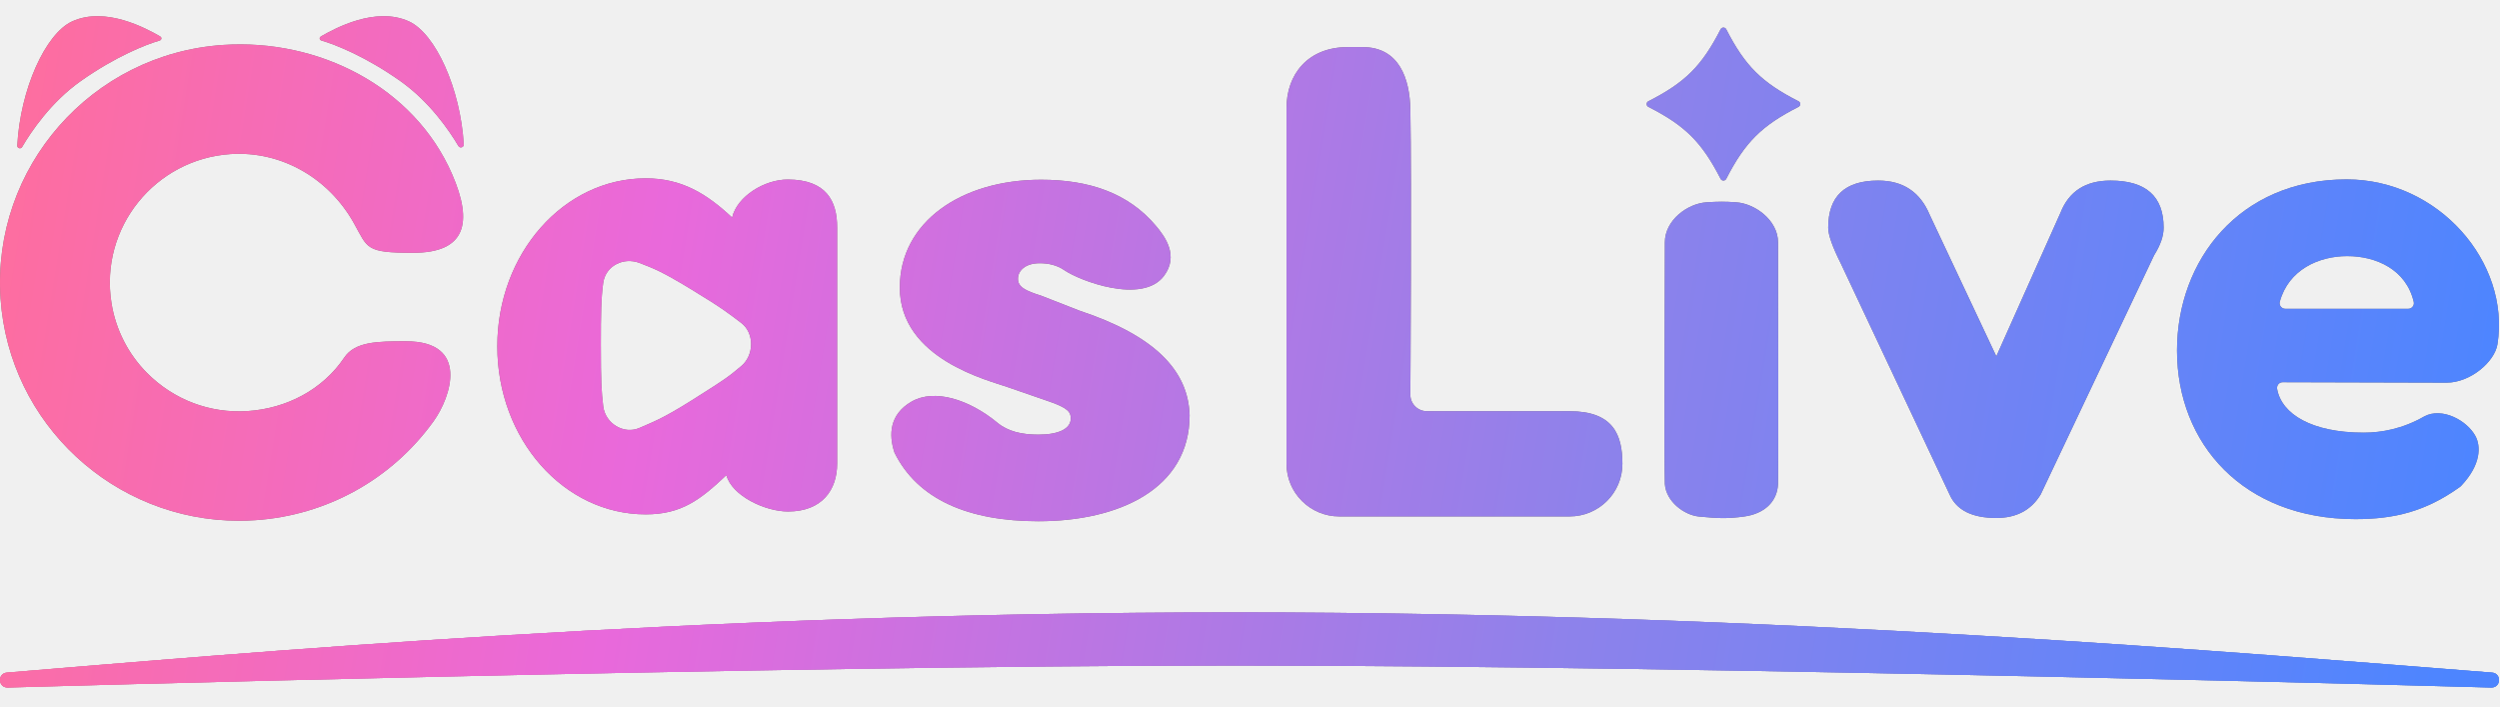
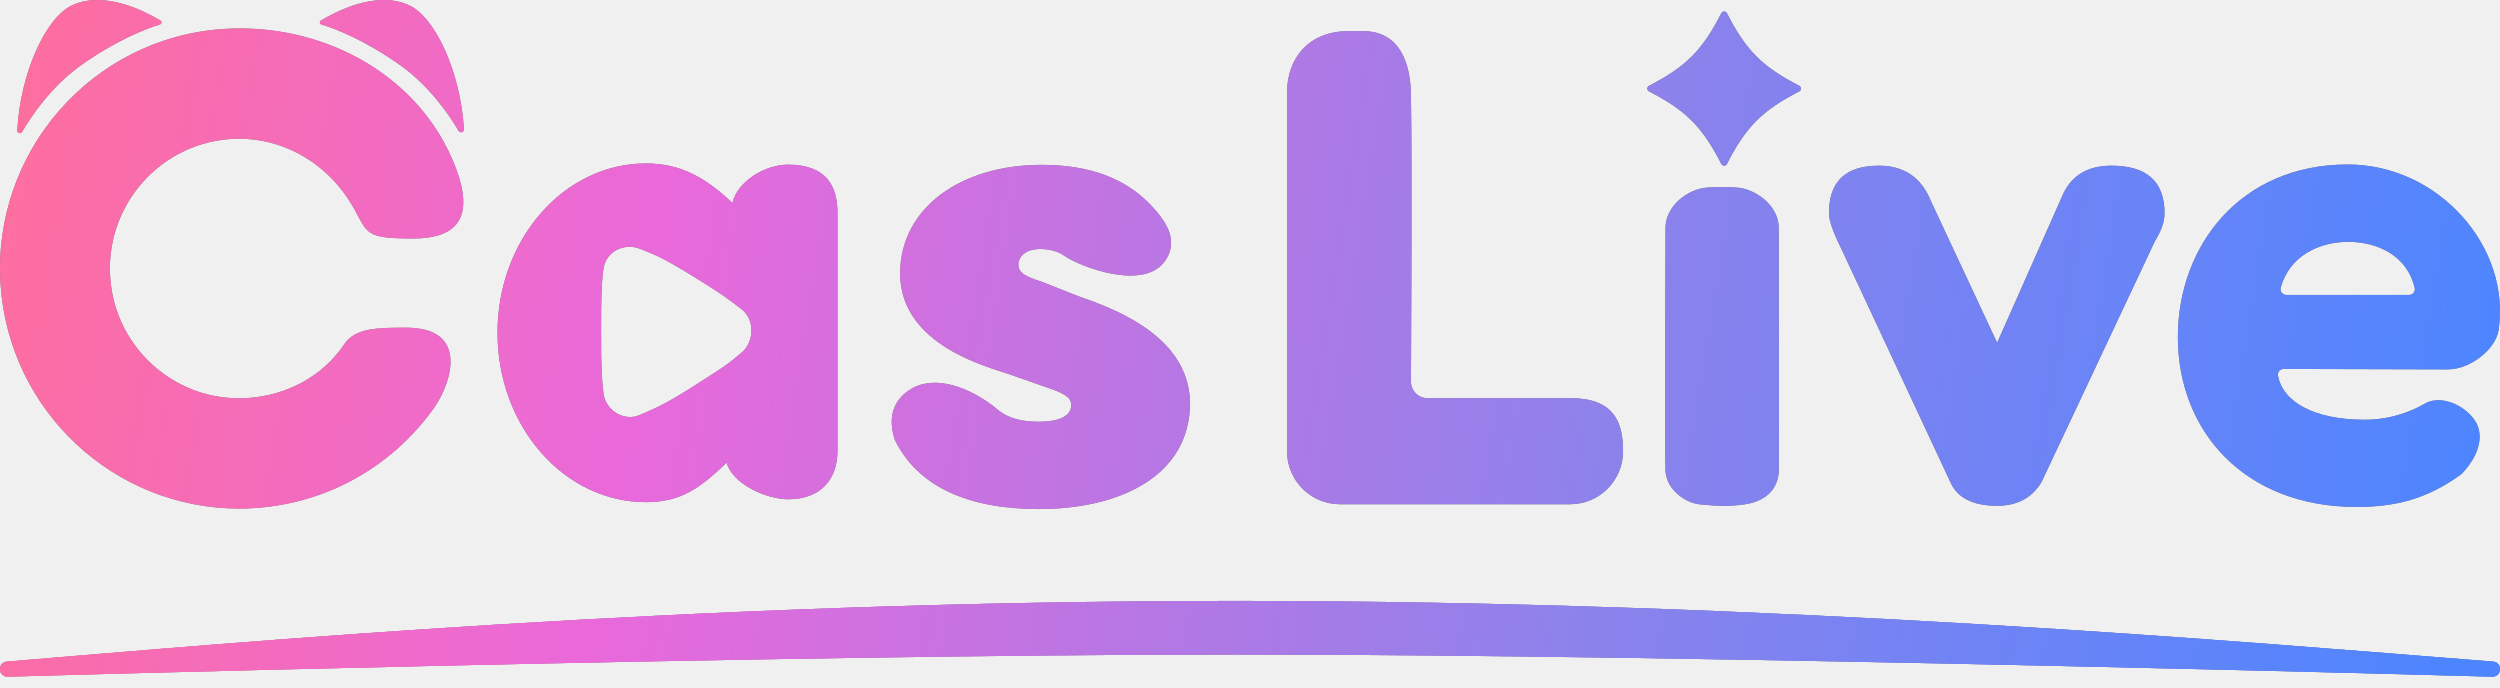
- <svg xmlns="http://www.w3.org/2000/svg" width="145" height="41" viewBox="0 0 145 41" fill="none">
-   <g clip-path="url(#clip0_1403_2052)">
-     <path d="M1.002 8.442C0.994 8.599 1.203 8.663 1.283 8.527C1.795 7.652 2.949 5.929 4.685 4.702C6.709 3.271 8.485 2.577 9.245 2.358C9.266 2.352 9.299 2.34 9.314 2.328C9.37 2.279 9.387 2.2 9.334 2.147C9.322 2.135 9.292 2.11 9.275 2.1C8.489 1.654 6.135 0.359 4.194 1.237C2.638 1.941 1.175 5.184 1.002 8.442Z" fill="#807575" />
-     <path d="M26.909 8.374C26.919 8.549 26.687 8.62 26.598 8.469C26.07 7.578 24.929 5.903 23.229 4.702C21.206 3.271 19.43 2.577 18.67 2.358C18.649 2.352 18.616 2.34 18.601 2.328C18.544 2.279 18.528 2.2 18.581 2.147C18.593 2.135 18.623 2.11 18.64 2.1C19.426 1.654 21.78 0.359 23.721 1.237C25.266 1.936 26.72 5.14 26.909 8.374Z" fill="#807575" />
-     <path d="M0.439 39.877C-0.122 39.877 -0.157 39.056 0.403 39.01C13.817 37.91 40.155 35.518 71.645 35.518C103.135 35.518 130.522 37.91 144.596 39.01C145.157 39.053 145.123 39.877 144.561 39.877C144.561 39.877 99.177 38.6 71.654 38.6C44.771 38.6 0.439 39.877 0.439 39.877Z" fill="#807575" />
-     <path d="M13.866 30.204C6.638 30.204 0.526 24.605 0.032 17.321C-0.484 9.721 5.307 3.12 12.94 2.607C18.477 2.235 24.007 5.021 26.225 10.086C27.475 12.941 27.012 14.663 23.964 14.663C21.198 14.663 21.351 14.406 20.535 12.946C19.084 10.35 16.349 8.74 13.37 8.938C9.016 9.231 5.77 13.188 6.469 17.577C6.711 19.1 7.431 20.521 8.519 21.619C10.081 23.195 12.19 23.989 14.381 23.841C16.623 23.69 18.723 22.602 19.973 20.74C20.6 19.806 21.915 19.794 23.558 19.794C27.252 19.794 26.178 23.016 25.152 24.439C22.726 27.804 18.957 29.893 14.811 30.172C14.494 30.194 14.179 30.204 13.866 30.204Z" fill="#807575" />
-     <path d="M51.903 26.256C51.557 25.225 51.602 24.037 52.889 23.294C54.214 22.528 56.235 23.163 57.878 24.521C58.491 25.027 59.296 25.208 60.253 25.208C61.402 25.208 62.13 24.882 62.13 24.268C62.13 23.907 61.977 23.654 60.79 23.256L58.491 22.461C57.38 22.063 52.209 20.834 52.209 16.677C52.209 12.882 55.772 10.424 60.407 10.424C63.164 10.424 65.463 11.183 67.072 13.099C67.591 13.711 68.419 14.83 67.537 16.003C66.28 17.674 62.628 16.28 61.747 15.665C61.326 15.376 60.828 15.268 60.33 15.268C59.487 15.268 59.066 15.701 59.066 16.171C59.066 16.641 59.487 16.858 60.407 17.147L62.628 18.015C66.995 19.461 68.949 21.485 69.025 24.087C69.025 28.352 64.927 30.232 60.253 30.232C56.193 30.232 53.243 28.967 51.903 26.256Z" fill="#807575" />
-     <path d="M125.542 13.207C125.542 13.685 125.358 14.217 124.99 14.803L118.41 28.675C117.858 29.587 116.999 30.043 115.833 30.043C114.422 30.043 113.517 29.587 113.118 28.675L106.814 15.291C106.323 14.315 106.078 13.62 106.078 13.207C106.078 11.384 107.044 10.472 108.977 10.472C110.419 10.472 111.416 11.134 111.968 12.458L115.833 20.664L119.56 12.328C120.051 11.091 121.017 10.472 122.459 10.472C124.514 10.472 125.542 11.384 125.542 13.207Z" fill="#807575" />
-     <path d="M74.647 26.901V6.274C74.647 4.317 75.882 2.731 78.205 2.731H79.059C81.206 2.731 81.799 4.594 81.834 6.346C81.916 10.499 81.834 22.896 81.834 22.896C81.834 23.422 82.262 23.849 82.791 23.849H91.072C93.604 23.849 94.138 25.215 94.138 26.902C94.138 28.588 92.766 29.954 91.072 29.954H77.713C76.019 29.954 74.647 28.588 74.647 26.901Z" fill="#807575" />
-     <path d="M96.6 28.066C96.551 27.349 96.6 14.059 96.6 14.059C96.6 12.774 97.911 11.802 99.021 11.733C99.736 11.688 100.064 11.686 100.747 11.733C101.831 11.808 103.168 12.774 103.168 14.059C103.168 14.059 103.199 27.354 103.168 28.066C103.124 29.11 102.363 29.8 101.198 29.959C100.265 30.085 99.727 30.074 98.57 29.959C97.74 29.875 96.671 29.109 96.6 28.066Z" fill="#807575" />
-     <path d="M126.316 20.33C126.316 15.094 129.939 10.404 136.16 10.404C141.492 10.404 145.661 15.213 144.913 19.959C144.751 20.992 143.332 22.195 141.96 22.195L132.448 22.169C132.242 22.168 132.091 22.355 132.126 22.557C132.388 24.031 134.161 25.093 137.151 25.093C138.176 25.093 139.407 24.875 140.671 24.148C141.697 23.602 143.147 24.384 143.635 25.294C143.947 25.876 143.978 26.942 142.795 28.19C142.78 28.206 142.762 28.222 142.744 28.235C140.738 29.674 138.918 30.11 136.672 30.11C130.179 30.11 126.316 25.747 126.316 20.33ZM139.735 17.909C139.945 17.909 140.101 17.714 140.054 17.511C139.613 15.621 137.859 14.855 136.194 14.855C134.534 14.855 132.785 15.648 132.282 17.501C132.227 17.706 132.385 17.909 132.599 17.909H139.735Z" fill="#807575" />
-     <path d="M45.724 10.411C44.369 10.404 42.77 11.38 42.48 12.616C40.991 11.224 39.549 10.343 37.467 10.343C32.71 10.343 28.855 14.706 28.855 20.088C28.855 25.471 32.71 29.834 37.467 29.834C39.559 29.834 40.654 28.965 42.147 27.561C42.465 28.758 44.397 29.668 45.724 29.668C47.69 29.668 48.574 28.423 48.574 26.889V13.19C48.574 11.656 47.942 10.424 45.724 10.411ZM42.999 21.241C42.317 21.799 42.376 21.812 40.151 23.211C38.377 24.326 37.886 24.47 37.112 24.815C36.21 25.216 35.117 24.573 35 23.556C34.898 22.666 34.864 22.195 34.864 19.982C34.864 18.243 34.877 17.295 35 16.407C35.138 15.409 36.192 14.898 37.112 15.255C37.903 15.562 38.323 15.697 40.094 16.773C42.041 17.957 42.286 18.19 42.999 18.723C43.789 19.314 43.762 20.616 42.999 21.241Z" fill="#807575" />
-     <path d="M104.355 6.199C102.219 7.285 101.254 8.246 100.163 10.372C100.095 10.505 99.904 10.505 99.835 10.372C98.744 8.246 97.779 7.285 95.643 6.199C95.51 6.13 95.51 5.94 95.643 5.872C97.779 4.786 98.744 3.825 99.835 1.699C99.904 1.565 100.095 1.565 100.163 1.699C101.254 3.825 102.219 4.786 104.355 5.872C104.489 5.94 104.489 6.13 104.355 6.199Z" fill="#807575" />
-     <path d="M1.002 8.442C0.994 8.599 1.203 8.663 1.283 8.527C1.795 7.652 2.949 5.929 4.685 4.702C6.709 3.271 8.485 2.577 9.245 2.358C9.266 2.352 9.299 2.34 9.314 2.328C9.37 2.279 9.387 2.2 9.334 2.147C9.322 2.135 9.292 2.11 9.275 2.1C8.489 1.654 6.135 0.359 4.194 1.237C2.638 1.941 1.175 5.184 1.002 8.442Z" fill="url(#paint0_linear_1403_2052)" />
-     <path d="M26.909 8.374C26.919 8.549 26.687 8.62 26.598 8.469C26.07 7.578 24.929 5.903 23.229 4.702C21.206 3.271 19.43 2.577 18.67 2.358C18.649 2.352 18.616 2.34 18.601 2.328C18.544 2.279 18.528 2.2 18.581 2.147C18.593 2.135 18.623 2.11 18.64 2.1C19.426 1.654 21.78 0.359 23.721 1.237C25.266 1.936 26.72 5.14 26.909 8.374Z" fill="url(#paint1_linear_1403_2052)" />
-     <path d="M0.439 39.877C-0.122 39.877 -0.157 39.056 0.403 39.01C13.817 37.91 40.155 35.518 71.645 35.518C103.135 35.518 130.522 37.91 144.596 39.01C145.157 39.053 145.123 39.877 144.561 39.877C144.561 39.877 99.177 38.6 71.654 38.6C44.771 38.6 0.439 39.877 0.439 39.877Z" fill="url(#paint2_linear_1403_2052)" />
-     <path d="M0.439 39.877C-0.122 39.877 -0.157 39.056 0.403 39.01C13.817 37.91 40.155 35.518 71.645 35.518C103.135 35.518 130.522 37.91 144.596 39.01C145.157 39.053 145.123 39.877 144.561 39.877C144.561 39.877 99.177 38.6 71.654 38.6C44.771 38.6 0.439 39.877 0.439 39.877Z" fill="url(#paint3_linear_1403_2052)" />
-     <path d="M13.866 30.204C6.638 30.204 0.526 24.605 0.032 17.321C-0.484 9.721 5.307 3.12 12.94 2.607C18.477 2.235 24.007 5.021 26.225 10.086C27.475 12.941 27.012 14.663 23.964 14.663C21.198 14.663 21.351 14.406 20.535 12.946C19.084 10.35 16.349 8.74 13.37 8.938C9.016 9.231 5.77 13.188 6.469 17.577C6.711 19.1 7.431 20.521 8.519 21.619C10.081 23.195 12.19 23.989 14.381 23.841C16.623 23.69 18.723 22.602 19.973 20.74C20.6 19.806 21.915 19.794 23.558 19.794C27.252 19.794 26.178 23.016 25.152 24.439C22.726 27.804 18.957 29.893 14.811 30.172C14.494 30.194 14.179 30.204 13.866 30.204Z" fill="url(#paint4_linear_1403_2052)" />
-     <path d="M51.903 26.256C51.557 25.225 51.602 24.037 52.889 23.294C54.214 22.528 56.235 23.163 57.878 24.521C58.491 25.027 59.296 25.208 60.253 25.208C61.402 25.208 62.13 24.882 62.13 24.268C62.13 23.907 61.977 23.654 60.79 23.256L58.491 22.461C57.38 22.063 52.209 20.834 52.209 16.677C52.209 12.882 55.772 10.424 60.407 10.424C63.164 10.424 65.463 11.183 67.072 13.099C67.591 13.711 68.419 14.83 67.537 16.003C66.28 17.674 62.628 16.28 61.747 15.665C61.326 15.376 60.828 15.268 60.33 15.268C59.487 15.268 59.066 15.701 59.066 16.171C59.066 16.641 59.487 16.858 60.407 17.147L62.628 18.015C66.995 19.461 68.949 21.485 69.025 24.087C69.025 28.352 64.927 30.232 60.253 30.232C56.193 30.232 53.243 28.967 51.903 26.256Z" fill="url(#paint5_linear_1403_2052)" />
-     <path d="M125.542 13.207C125.542 13.685 125.358 14.217 124.99 14.803L118.41 28.675C117.858 29.587 116.999 30.043 115.833 30.043C114.422 30.043 113.517 29.587 113.118 28.675L106.814 15.291C106.323 14.315 106.078 13.62 106.078 13.207C106.078 11.384 107.044 10.472 108.977 10.472C110.419 10.472 111.416 11.134 111.968 12.458L115.833 20.664L119.56 12.328C120.051 11.091 121.017 10.472 122.459 10.472C124.514 10.472 125.542 11.384 125.542 13.207Z" fill="url(#paint6_linear_1403_2052)" />
-     <path d="M74.647 26.901V6.274C74.647 4.317 75.882 2.731 78.205 2.731H79.059C81.206 2.731 81.799 4.594 81.834 6.346C81.916 10.499 81.834 22.896 81.834 22.896C81.834 23.422 82.262 23.849 82.791 23.849H91.072C93.604 23.849 94.138 25.215 94.138 26.902C94.138 28.588 92.766 29.954 91.072 29.954H77.713C76.019 29.954 74.647 28.588 74.647 26.901Z" fill="url(#paint7_linear_1403_2052)" />
-     <path d="M96.6 28.066C96.551 27.349 96.6 14.059 96.6 14.059C96.6 12.774 97.911 11.802 99.021 11.733C99.736 11.688 100.064 11.686 100.747 11.733C101.831 11.808 103.168 12.774 103.168 14.059C103.168 14.059 103.199 27.354 103.168 28.066C103.124 29.11 102.363 29.8 101.198 29.959C100.265 30.085 99.727 30.074 98.57 29.959C97.74 29.875 96.671 29.109 96.6 28.066Z" fill="url(#paint8_linear_1403_2052)" />
-     <path d="M126.316 20.33C126.316 15.094 129.939 10.404 136.16 10.404C141.492 10.404 145.661 15.213 144.913 19.959C144.751 20.992 143.332 22.195 141.96 22.195L132.448 22.169C132.242 22.168 132.091 22.355 132.126 22.557C132.388 24.031 134.161 25.093 137.151 25.093C138.176 25.093 139.407 24.875 140.671 24.148C141.697 23.602 143.147 24.384 143.635 25.294C143.947 25.876 143.978 26.942 142.795 28.19C142.78 28.206 142.762 28.222 142.744 28.235C140.738 29.674 138.918 30.11 136.672 30.11C130.179 30.11 126.316 25.747 126.316 20.33ZM139.735 17.909C139.945 17.909 140.101 17.714 140.054 17.511C139.613 15.621 137.859 14.855 136.194 14.855C134.534 14.855 132.785 15.648 132.282 17.501C132.227 17.706 132.385 17.909 132.599 17.909H139.735Z" fill="url(#paint9_linear_1403_2052)" />
-     <path d="M45.724 10.411C44.369 10.404 42.77 11.38 42.48 12.616C40.991 11.224 39.549 10.343 37.467 10.343C32.71 10.343 28.855 14.706 28.855 20.088C28.855 25.471 32.71 29.834 37.467 29.834C39.559 29.834 40.654 28.965 42.147 27.561C42.465 28.758 44.397 29.668 45.724 29.668C47.69 29.668 48.574 28.423 48.574 26.889V13.19C48.574 11.656 47.942 10.424 45.724 10.411ZM42.999 21.241C42.317 21.799 42.376 21.812 40.151 23.211C38.377 24.326 37.886 24.47 37.112 24.815C36.21 25.216 35.117 24.573 35 23.556C34.898 22.666 34.864 22.195 34.864 19.982C34.864 18.243 34.877 17.295 35 16.407C35.138 15.409 36.192 14.898 37.112 15.255C37.903 15.562 38.323 15.697 40.094 16.773C42.041 17.957 42.286 18.19 42.999 18.723C43.789 19.314 43.762 20.616 42.999 21.241Z" fill="url(#paint10_linear_1403_2052)" />
-     <path d="M104.355 6.199C102.219 7.285 101.254 8.246 100.163 10.372C100.095 10.505 99.904 10.505 99.835 10.372C98.744 8.246 97.779 7.285 95.643 6.199C95.51 6.13 95.51 5.94 95.643 5.872C97.779 4.786 98.744 3.825 99.835 1.699C99.904 1.565 100.095 1.565 100.163 1.699C101.254 3.825 102.219 4.786 104.355 5.872C104.489 5.94 104.489 6.13 104.355 6.199Z" fill="url(#paint11_linear_1403_2052)" />
-   </g>
+ <svg xmlns="http://www.w3.org/2000/svg" width="200" height="55" viewBox="0 0 200 55" fill="none">
+   <path d="M1.382 10.431C1.371 10.65 1.659 10.739 1.769 10.55C2.476 9.334 4.067 6.939 6.463 5.231C9.253 3.243 11.703 2.278 12.751 1.974C12.78 1.966 12.826 1.949 12.847 1.931C12.925 1.864 12.947 1.754 12.874 1.679C12.858 1.663 12.816 1.628 12.793 1.615C11.709 0.995 8.461 -0.806 5.785 0.415C3.639 1.394 1.62 5.903 1.382 10.431Z" fill="#807575" />
+   <path d="M37.116 10.338C37.13 10.58 36.81 10.678 36.688 10.469C35.958 9.231 34.385 6.902 32.041 5.231C29.25 3.243 26.8 2.278 25.752 1.974C25.723 1.966 25.677 1.949 25.657 1.931C25.579 1.864 25.556 1.754 25.629 1.679C25.646 1.663 25.687 1.628 25.71 1.615C26.794 0.995 30.042 -0.806 32.718 0.415C34.85 1.387 36.855 5.84 37.116 10.338Z" fill="#807575" />
+   <path d="M0.606 54.134C-0.169 54.134 -0.217 52.992 0.555 52.928C19.058 51.4 55.386 48.074 98.821 48.074C142.255 48.074 180.03 51.4 199.443 52.928C200.216 52.989 200.17 54.134 199.394 54.134C199.394 54.134 136.795 52.359 98.834 52.359C61.753 52.359 0.606 54.134 0.606 54.134Z" fill="#807575" />
+   <path d="M19.125 40.686C9.155 40.686 0.726 32.903 0.044 22.775C-0.667 12.21 7.32 3.033 17.848 2.319C25.486 1.803 33.113 5.676 36.172 12.717C37.896 16.686 37.258 19.079 33.054 19.079C29.239 19.079 29.449 18.723 28.324 16.694C26.322 13.084 22.55 10.846 18.441 11.121C12.435 11.529 7.959 17.029 8.922 23.131C9.257 25.249 10.25 27.224 11.751 28.751C13.904 30.942 16.813 32.045 19.836 31.84C22.928 31.63 25.825 30.117 27.549 27.528C28.414 26.23 30.227 26.214 32.494 26.214C37.589 26.214 36.107 30.692 34.692 32.672C31.347 37.349 26.148 40.254 20.429 40.642C19.992 40.672 19.557 40.686 19.125 40.686Z" fill="#807575" />
+   <path d="M71.59 35.197C71.113 33.763 71.175 32.113 72.95 31.079C74.777 30.014 77.565 30.897 79.832 32.785C80.677 33.488 81.787 33.74 83.108 33.74C84.693 33.74 85.697 33.287 85.697 32.433C85.697 31.931 85.485 31.579 83.847 31.026L80.677 29.921C79.145 29.368 72.012 27.659 72.012 21.88C72.012 16.604 76.926 13.187 83.319 13.187C87.123 13.187 90.293 14.242 92.513 16.905C93.229 17.757 94.371 19.311 93.154 20.942C91.421 23.266 86.383 21.328 85.168 20.473C84.587 20.071 83.9 19.921 83.213 19.921C82.051 19.921 81.47 20.524 81.47 21.177C81.47 21.83 82.051 22.132 83.319 22.534L86.383 23.74C92.407 25.75 95.101 28.564 95.207 32.182C95.207 38.112 89.554 40.725 83.108 40.725C77.507 40.725 73.439 38.966 71.59 35.197Z" fill="#807575" />
+   <path d="M173.163 17.057C173.163 17.721 172.909 18.46 172.401 19.275L163.325 38.56C162.564 39.828 161.378 40.462 159.771 40.462C157.824 40.462 156.575 39.828 156.026 38.56L147.331 19.954C146.654 18.596 146.315 17.63 146.315 17.057C146.315 14.522 147.648 13.254 150.314 13.254C152.302 13.254 153.678 14.175 154.439 16.015L159.771 27.424L164.912 15.834C165.588 14.114 166.921 13.254 168.91 13.254C171.745 13.254 173.163 14.522 173.163 17.057Z" fill="#807575" />
+   <path d="M102.961 36.095V7.418C102.961 4.697 104.664 2.492 107.869 2.492H109.048C112.008 2.492 112.827 5.081 112.875 7.517C112.988 13.291 112.875 30.526 112.875 30.526C112.875 31.257 113.466 31.851 114.195 31.851H125.617C129.11 31.851 129.846 33.751 129.846 36.095C129.846 38.439 127.953 40.339 125.617 40.339H107.19C104.855 40.339 102.961 38.439 102.961 36.095Z" fill="#807575" />
+   <path d="M133.241 37.714C133.173 36.717 133.241 18.24 133.241 18.24C133.241 16.454 135.05 15.103 136.581 15.007C137.566 14.945 138.019 14.941 138.961 15.007C140.457 15.111 142.301 16.454 142.301 18.24C142.301 18.24 142.343 36.724 142.301 37.714C142.24 39.166 141.189 40.124 139.583 40.345C138.297 40.522 137.554 40.506 135.959 40.345C134.813 40.229 133.34 39.164 133.241 37.714Z" fill="#807575" />
+   <path d="M174.229 26.958C174.229 19.68 179.226 13.159 187.805 13.159C195.16 13.159 200.911 19.845 199.88 26.442C199.655 27.878 197.698 29.551 195.806 29.551L182.686 29.515C182.402 29.514 182.193 29.773 182.242 30.054C182.604 32.103 185.049 33.58 189.173 33.58C190.587 33.58 192.284 33.276 194.028 32.266C195.443 31.507 197.443 32.595 198.116 33.859C198.547 34.669 198.589 36.151 196.958 37.886C196.937 37.909 196.912 37.93 196.887 37.948C194.121 39.948 191.61 40.555 188.513 40.555C179.556 40.555 174.229 34.489 174.229 26.958ZM192.736 23.593C193.026 23.593 193.242 23.322 193.176 23.038C192.569 20.411 190.149 19.347 187.853 19.347C185.563 19.347 183.15 20.449 182.457 23.025C182.381 23.311 182.598 23.593 182.894 23.593H192.736Z" fill="#807575" />
+   <path d="M63.068 13.17C61.199 13.159 58.993 14.516 58.594 16.234C56.54 14.3 54.551 13.074 51.679 13.074C45.118 13.074 39.8 19.14 39.8 26.623C39.8 34.107 45.118 40.173 51.679 40.173C54.564 40.173 56.076 38.964 58.134 37.013C58.572 38.676 61.238 39.941 63.068 39.941C65.779 39.941 67 38.211 67 36.077V17.033C67 14.9 66.127 13.187 63.068 13.17ZM59.309 28.225C58.369 29.001 58.45 29.019 55.381 30.964C52.934 32.515 52.257 32.715 51.189 33.194C49.946 33.752 48.437 32.858 48.276 31.444C48.136 30.207 48.089 29.551 48.089 26.475C48.089 24.058 48.107 22.739 48.276 21.506C48.466 20.118 49.92 19.407 51.189 19.904C52.28 20.331 52.86 20.518 55.302 22.014C57.989 23.66 58.327 23.984 59.309 24.725C60.399 25.546 60.362 27.356 59.309 28.225Z" fill="#807575" />
+   <path d="M143.938 7.313C140.992 8.823 139.661 10.159 138.156 13.115C138.061 13.3 137.798 13.3 137.704 13.115C136.198 10.159 134.867 8.823 131.922 7.313C131.737 7.218 131.737 6.954 131.922 6.859C134.867 5.349 136.198 4.013 137.704 1.057C137.798 0.872 138.061 0.872 138.156 1.057C139.661 4.013 140.992 5.349 143.938 6.859C144.122 6.954 144.122 7.218 143.938 7.313Z" fill="#807575" />
+   <path d="M1.382 10.431C1.371 10.65 1.659 10.739 1.769 10.55C2.476 9.334 4.067 6.939 6.463 5.231C9.253 3.243 11.703 2.278 12.751 1.974C12.78 1.966 12.826 1.949 12.847 1.931C12.925 1.864 12.947 1.754 12.874 1.679C12.858 1.663 12.816 1.628 12.793 1.615C11.709 0.995 8.461 -0.806 5.785 0.415C3.639 1.394 1.62 5.903 1.382 10.431Z" fill="url(#paint0_linear_1403_4561)" />
+   <path d="M37.116 10.338C37.13 10.58 36.81 10.678 36.688 10.469C35.958 9.231 34.385 6.902 32.041 5.231C29.25 3.243 26.8 2.278 25.752 1.974C25.723 1.966 25.677 1.949 25.657 1.931C25.579 1.864 25.556 1.754 25.629 1.679C25.646 1.663 25.687 1.628 25.71 1.615C26.794 0.995 30.042 -0.806 32.718 0.415C34.85 1.387 36.855 5.84 37.116 10.338Z" fill="url(#paint1_linear_1403_4561)" />
+   <path d="M0.606 54.134C-0.169 54.134 -0.217 52.992 0.555 52.928C19.058 51.4 55.386 48.074 98.821 48.074C142.255 48.074 180.03 51.4 199.443 52.928C200.216 52.989 200.17 54.134 199.394 54.134C199.394 54.134 136.795 52.359 98.834 52.359C61.753 52.359 0.606 54.134 0.606 54.134Z" fill="url(#paint2_linear_1403_4561)" />
+   <path d="M0.606 54.134C-0.169 54.134 -0.217 52.992 0.555 52.928C19.058 51.4 55.386 48.074 98.821 48.074C142.255 48.074 180.03 51.4 199.443 52.928C200.216 52.989 200.17 54.134 199.394 54.134C199.394 54.134 136.795 52.359 98.834 52.359C61.753 52.359 0.606 54.134 0.606 54.134Z" fill="url(#paint3_linear_1403_4561)" />
+   <path d="M19.125 40.686C9.155 40.686 0.726 32.903 0.044 22.775C-0.667 12.21 7.32 3.033 17.848 2.319C25.486 1.803 33.113 5.676 36.172 12.717C37.896 16.686 37.258 19.079 33.054 19.079C29.239 19.079 29.449 18.723 28.324 16.694C26.322 13.084 22.55 10.846 18.441 11.121C12.435 11.529 7.959 17.029 8.922 23.131C9.257 25.249 10.25 27.224 11.751 28.751C13.904 30.942 16.813 32.045 19.836 31.84C22.928 31.63 25.825 30.117 27.549 27.528C28.414 26.23 30.227 26.214 32.494 26.214C37.589 26.214 36.107 30.692 34.692 32.672C31.347 37.349 26.148 40.254 20.429 40.642C19.992 40.672 19.557 40.686 19.125 40.686Z" fill="url(#paint4_linear_1403_4561)" />
+   <path d="M71.59 35.197C71.113 33.763 71.175 32.113 72.95 31.079C74.777 30.014 77.565 30.897 79.832 32.785C80.677 33.488 81.787 33.74 83.108 33.74C84.693 33.74 85.697 33.287 85.697 32.433C85.697 31.931 85.485 31.579 83.847 31.026L80.677 29.921C79.145 29.368 72.012 27.659 72.012 21.88C72.012 16.604 76.926 13.187 83.319 13.187C87.123 13.187 90.293 14.242 92.513 16.905C93.229 17.757 94.371 19.311 93.154 20.942C91.421 23.266 86.383 21.328 85.168 20.473C84.587 20.071 83.9 19.921 83.213 19.921C82.051 19.921 81.47 20.524 81.47 21.177C81.47 21.83 82.051 22.132 83.319 22.534L86.383 23.74C92.407 25.75 95.101 28.564 95.207 32.182C95.207 38.112 89.554 40.725 83.108 40.725C77.507 40.725 73.439 38.966 71.59 35.197Z" fill="url(#paint5_linear_1403_4561)" />
+   <path d="M173.163 17.057C173.163 17.721 172.909 18.46 172.401 19.275L163.325 38.56C162.564 39.828 161.378 40.462 159.771 40.462C157.824 40.462 156.575 39.828 156.026 38.56L147.331 19.954C146.654 18.596 146.315 17.63 146.315 17.057C146.315 14.522 147.648 13.254 150.314 13.254C152.302 13.254 153.678 14.175 154.439 16.015L159.771 27.424L164.912 15.834C165.588 14.114 166.921 13.254 168.91 13.254C171.745 13.254 173.163 14.522 173.163 17.057Z" fill="url(#paint6_linear_1403_4561)" />
+   <path d="M102.961 36.095V7.418C102.961 4.697 104.664 2.492 107.869 2.492H109.048C112.008 2.492 112.827 5.081 112.875 7.517C112.988 13.291 112.875 30.526 112.875 30.526C112.875 31.257 113.466 31.851 114.195 31.851H125.617C129.11 31.851 129.846 33.751 129.846 36.095C129.846 38.439 127.953 40.339 125.617 40.339H107.19C104.855 40.339 102.961 38.439 102.961 36.095Z" fill="url(#paint7_linear_1403_4561)" />
+   <path d="M133.241 37.714C133.173 36.717 133.241 18.24 133.241 18.24C133.241 16.454 135.05 15.103 136.581 15.007C137.566 14.945 138.019 14.941 138.961 15.007C140.457 15.111 142.301 16.454 142.301 18.24C142.301 18.24 142.343 36.724 142.301 37.714C142.24 39.166 141.189 40.124 139.583 40.345C138.297 40.522 137.554 40.506 135.959 40.345C134.813 40.229 133.34 39.164 133.241 37.714Z" fill="url(#paint8_linear_1403_4561)" />
+   <path d="M174.229 26.958C174.229 19.68 179.226 13.159 187.805 13.159C195.16 13.159 200.911 19.845 199.88 26.442C199.655 27.878 197.698 29.551 195.806 29.551L182.686 29.515C182.402 29.514 182.193 29.773 182.242 30.054C182.604 32.103 185.049 33.58 189.173 33.58C190.587 33.58 192.284 33.276 194.028 32.266C195.443 31.507 197.443 32.595 198.116 33.859C198.547 34.669 198.589 36.151 196.958 37.886C196.937 37.909 196.912 37.93 196.887 37.948C194.121 39.948 191.61 40.555 188.513 40.555C179.556 40.555 174.229 34.489 174.229 26.958ZM192.736 23.593C193.026 23.593 193.242 23.322 193.176 23.038C192.569 20.411 190.149 19.347 187.853 19.347C185.563 19.347 183.15 20.449 182.457 23.025C182.381 23.311 182.598 23.593 182.894 23.593H192.736Z" fill="url(#paint9_linear_1403_4561)" />
+   <path d="M63.068 13.17C61.199 13.159 58.993 14.516 58.594 16.234C56.54 14.3 54.551 13.074 51.679 13.074C45.118 13.074 39.8 19.14 39.8 26.623C39.8 34.107 45.118 40.173 51.679 40.173C54.564 40.173 56.076 38.964 58.134 37.013C58.572 38.676 61.238 39.941 63.068 39.941C65.779 39.941 67 38.211 67 36.077V17.033C67 14.9 66.127 13.187 63.068 13.17ZM59.309 28.225C58.369 29.001 58.45 29.019 55.381 30.964C52.934 32.515 52.257 32.715 51.189 33.194C49.946 33.752 48.437 32.858 48.276 31.444C48.136 30.207 48.089 29.551 48.089 26.475C48.089 24.058 48.107 22.739 48.276 21.506C48.466 20.118 49.92 19.407 51.189 19.904C52.28 20.331 52.86 20.518 55.302 22.014C57.989 23.66 58.327 23.984 59.309 24.725C60.399 25.546 60.362 27.356 59.309 28.225Z" fill="url(#paint10_linear_1403_4561)" />
+   <path d="M143.938 7.313C140.992 8.823 139.661 10.159 138.156 13.115C138.061 13.3 137.798 13.3 137.704 13.115C136.198 10.159 134.867 8.823 131.922 7.313C131.737 7.218 131.737 6.954 131.922 6.859C134.867 5.349 136.198 4.013 137.704 1.057C137.798 0.872 138.061 0.872 138.156 1.057C139.661 4.013 140.992 5.349 143.938 6.859C144.122 6.954 144.122 7.218 143.938 7.313Z" fill="url(#paint11_linear_1403_4561)" />
  <defs>
-     <linearGradient id="paint0_linear_1403_2052" x1="-1.525" y1="3.947" x2="144.024" y2="27.6" gradientUnits="userSpaceOnUse">
+     <linearGradient id="paint0_linear_1403_4561" x1="-2.103" y1="4.182" x2="198.734" y2="36.563" gradientUnits="userSpaceOnUse">
      <stop offset="1.9e-06" stop-color="#FF6E9B" />
      <stop offset="0.28" stop-color="#E969DB" />
      <stop offset="0.657" stop-color="#8D82EB" />
      <stop offset="1" stop-color="#4D85FF" />
    </linearGradient>
-     <linearGradient id="paint1_linear_1403_2052" x1="-0.983" y1="0.615" x2="144.565" y2="24.268" gradientUnits="userSpaceOnUse">
+     <linearGradient id="paint1_linear_1403_4561" x1="-1.356" y1="-0.45" x2="199.481" y2="31.931" gradientUnits="userSpaceOnUse">
      <stop offset="1.9e-06" stop-color="#FF6E9B" />
      <stop offset="0.28" stop-color="#E969DB" />
      <stop offset="0.657" stop-color="#8D82EB" />
      <stop offset="1" stop-color="#4D85FF" />
    </linearGradient>
-     <linearGradient id="paint2_linear_1403_2052" x1="-5.258" y1="26.918" x2="140.291" y2="50.57" gradientUnits="userSpaceOnUse">
+     <linearGradient id="paint2_linear_1403_4561" x1="-7.252" y1="36.117" x2="193.585" y2="68.498" gradientUnits="userSpaceOnUse">
      <stop offset="1.9e-06" stop-color="#FF6E9B" />
      <stop offset="0.28" stop-color="#E969DB" />
      <stop offset="0.657" stop-color="#8D82EB" />
      <stop offset="1" stop-color="#4D85FF" />
    </linearGradient>
-     <linearGradient id="paint3_linear_1403_2052" x1="-5.258" y1="26.918" x2="140.291" y2="50.57" gradientUnits="userSpaceOnUse">
+     <linearGradient id="paint3_linear_1403_4561" x1="-7.252" y1="36.117" x2="193.585" y2="68.498" gradientUnits="userSpaceOnUse">
      <stop offset="1.9e-06" stop-color="#FF6E9B" />
      <stop offset="0.28" stop-color="#E969DB" />
      <stop offset="0.657" stop-color="#8D82EB" />
      <stop offset="1" stop-color="#4D85FF" />
    </linearGradient>
-     <linearGradient id="paint4_linear_1403_2052" x1="-3.101" y1="13.646" x2="142.447" y2="37.298" gradientUnits="userSpaceOnUse">
+     <linearGradient id="paint4_linear_1403_4561" x1="-4.277" y1="17.666" x2="196.56" y2="50.047" gradientUnits="userSpaceOnUse">
      <stop offset="1.9e-06" stop-color="#FF6E9B" />
      <stop offset="0.28" stop-color="#E969DB" />
      <stop offset="0.657" stop-color="#8D82EB" />
      <stop offset="1" stop-color="#4D85FF" />
    </linearGradient>
-     <linearGradient id="paint5_linear_1403_2052" x1="-2.545" y1="10.225" x2="143.003" y2="33.877" gradientUnits="userSpaceOnUse">
+     <linearGradient id="paint5_linear_1403_4561" x1="-3.511" y1="12.909" x2="197.327" y2="45.29" gradientUnits="userSpaceOnUse">
      <stop offset="1.9e-06" stop-color="#FF6E9B" />
      <stop offset="0.28" stop-color="#E969DB" />
      <stop offset="0.657" stop-color="#8D82EB" />
      <stop offset="1" stop-color="#4D85FF" />
    </linearGradient>
-     <linearGradient id="paint6_linear_1403_2052" x1="-1.029" y1="0.897" x2="144.519" y2="24.549" gradientUnits="userSpaceOnUse">
+     <linearGradient id="paint6_linear_1403_4561" x1="-1.419" y1="-0.058" x2="199.418" y2="32.323" gradientUnits="userSpaceOnUse">
      <stop offset="1.9e-06" stop-color="#FF6E9B" />
      <stop offset="0.28" stop-color="#E969DB" />
      <stop offset="0.657" stop-color="#8D82EB" />
      <stop offset="1" stop-color="#4D85FF" />
    </linearGradient>
-     <linearGradient id="paint7_linear_1403_2052" x1="-1.449" y1="3.481" x2="144.099" y2="27.134" gradientUnits="userSpaceOnUse">
+     <linearGradient id="paint7_linear_1403_4561" x1="-1.999" y1="3.534" x2="198.839" y2="35.915" gradientUnits="userSpaceOnUse">
      <stop offset="1.9e-06" stop-color="#FF6E9B" />
      <stop offset="0.28" stop-color="#E969DB" />
      <stop offset="0.657" stop-color="#8D82EB" />
      <stop offset="1" stop-color="#4D85FF" />
    </linearGradient>
-     <linearGradient id="paint8_linear_1403_2052" x1="-1.619" y1="4.529" x2="143.929" y2="28.181" gradientUnits="userSpaceOnUse">
+     <linearGradient id="paint8_linear_1403_4561" x1="-2.234" y1="4.991" x2="198.603" y2="37.372" gradientUnits="userSpaceOnUse">
      <stop offset="1.9e-06" stop-color="#FF6E9B" />
      <stop offset="0.28" stop-color="#E969DB" />
      <stop offset="0.657" stop-color="#8D82EB" />
      <stop offset="1" stop-color="#4D85FF" />
    </linearGradient>
-     <linearGradient id="paint9_linear_1403_2052" x1="-0.594" y1="-1.782" x2="144.955" y2="21.871" gradientUnits="userSpaceOnUse">
+     <linearGradient id="paint9_linear_1403_4561" x1="-0.82" y1="-3.782" x2="200.018" y2="28.599" gradientUnits="userSpaceOnUse">
      <stop offset="1.9e-06" stop-color="#FF6E9B" />
      <stop offset="0.28" stop-color="#E969DB" />
      <stop offset="0.657" stop-color="#8D82EB" />
      <stop offset="1" stop-color="#4D85FF" />
    </linearGradient>
-     <linearGradient id="paint10_linear_1403_2052" x1="-2.99" y1="12.96" x2="142.559" y2="36.612" gradientUnits="userSpaceOnUse">
+     <linearGradient id="paint10_linear_1403_4561" x1="-4.123" y1="16.712" x2="196.714" y2="49.093" gradientUnits="userSpaceOnUse">
      <stop offset="1.9e-06" stop-color="#FF6E9B" />
      <stop offset="0.28" stop-color="#E969DB" />
      <stop offset="0.657" stop-color="#8D82EB" />
      <stop offset="1" stop-color="#4D85FF" />
    </linearGradient>
-     <linearGradient id="paint11_linear_1403_2052" x1="0.734" y1="-9.954" x2="146.283" y2="13.698" gradientUnits="userSpaceOnUse">
+     <linearGradient id="paint11_linear_1403_4561" x1="1.013" y1="-15.144" x2="201.85" y2="17.237" gradientUnits="userSpaceOnUse">
      <stop offset="1.9e-06" stop-color="#FF6E9B" />
      <stop offset="0.28" stop-color="#E969DB" />
      <stop offset="0.657" stop-color="#8D82EB" />
      <stop offset="1" stop-color="#4D85FF" />
    </linearGradient>
-     <clipPath id="clip0_1403_2052">
-       <rect width="145" height="41" fill="white" />
-     </clipPath>
  </defs>
</svg>
